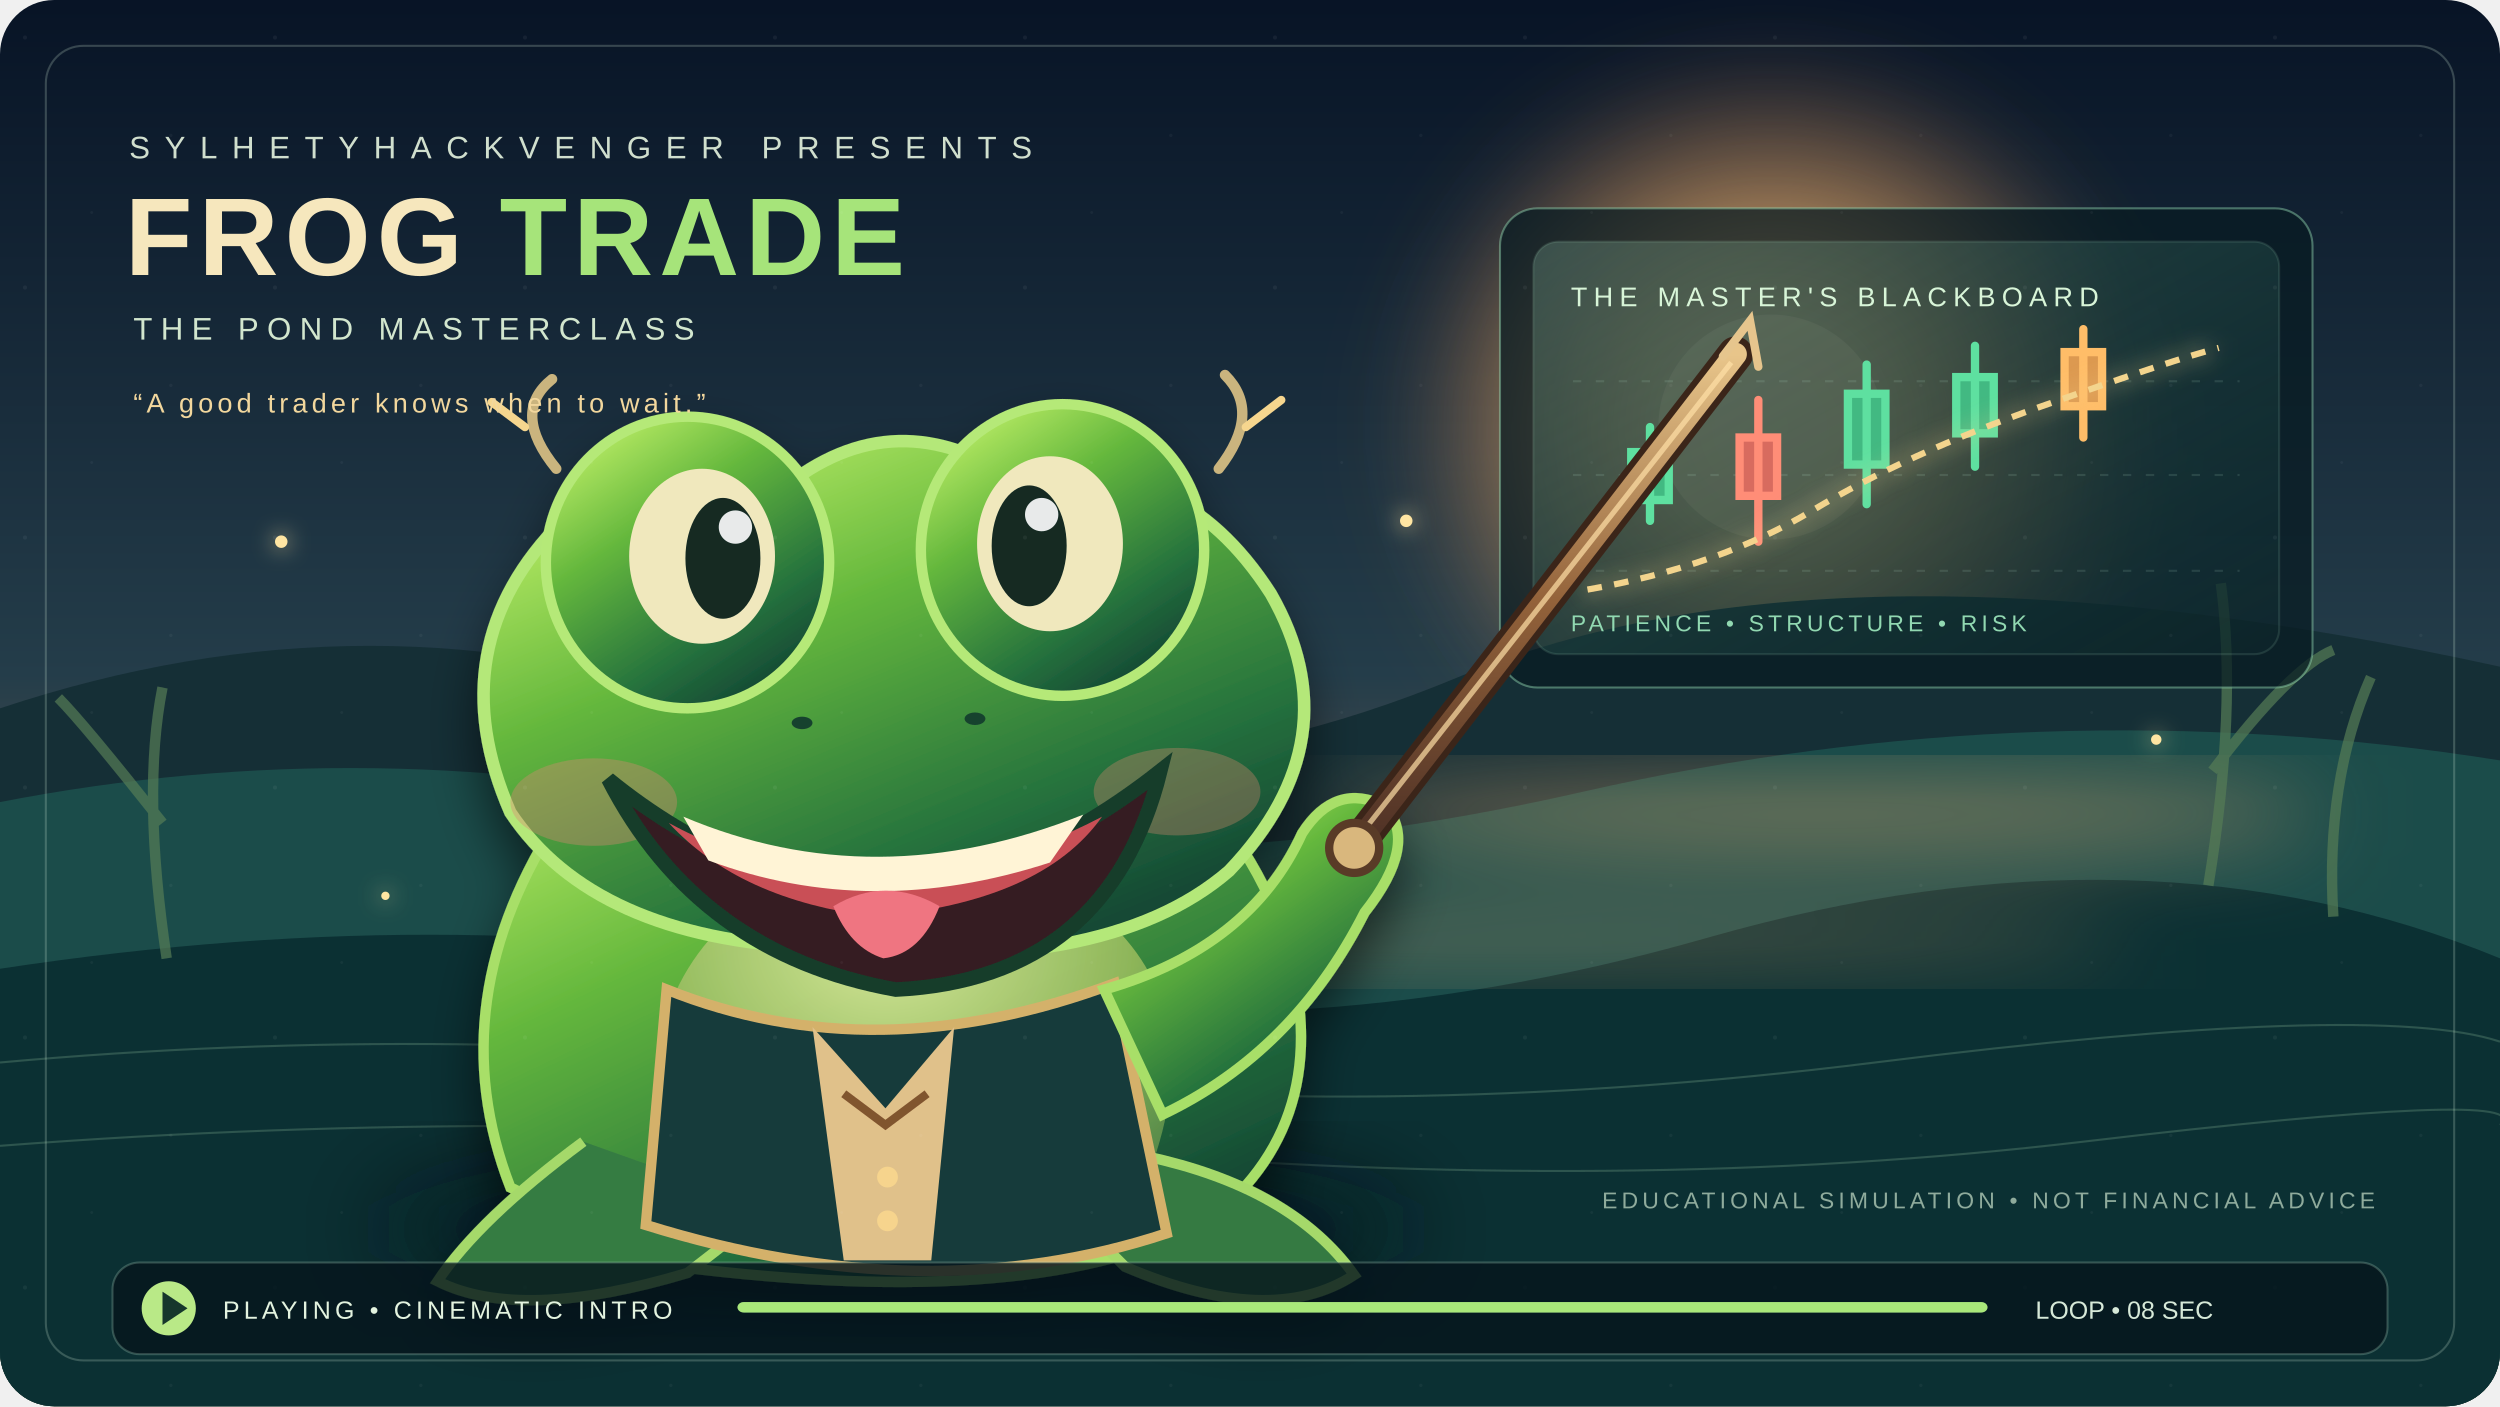
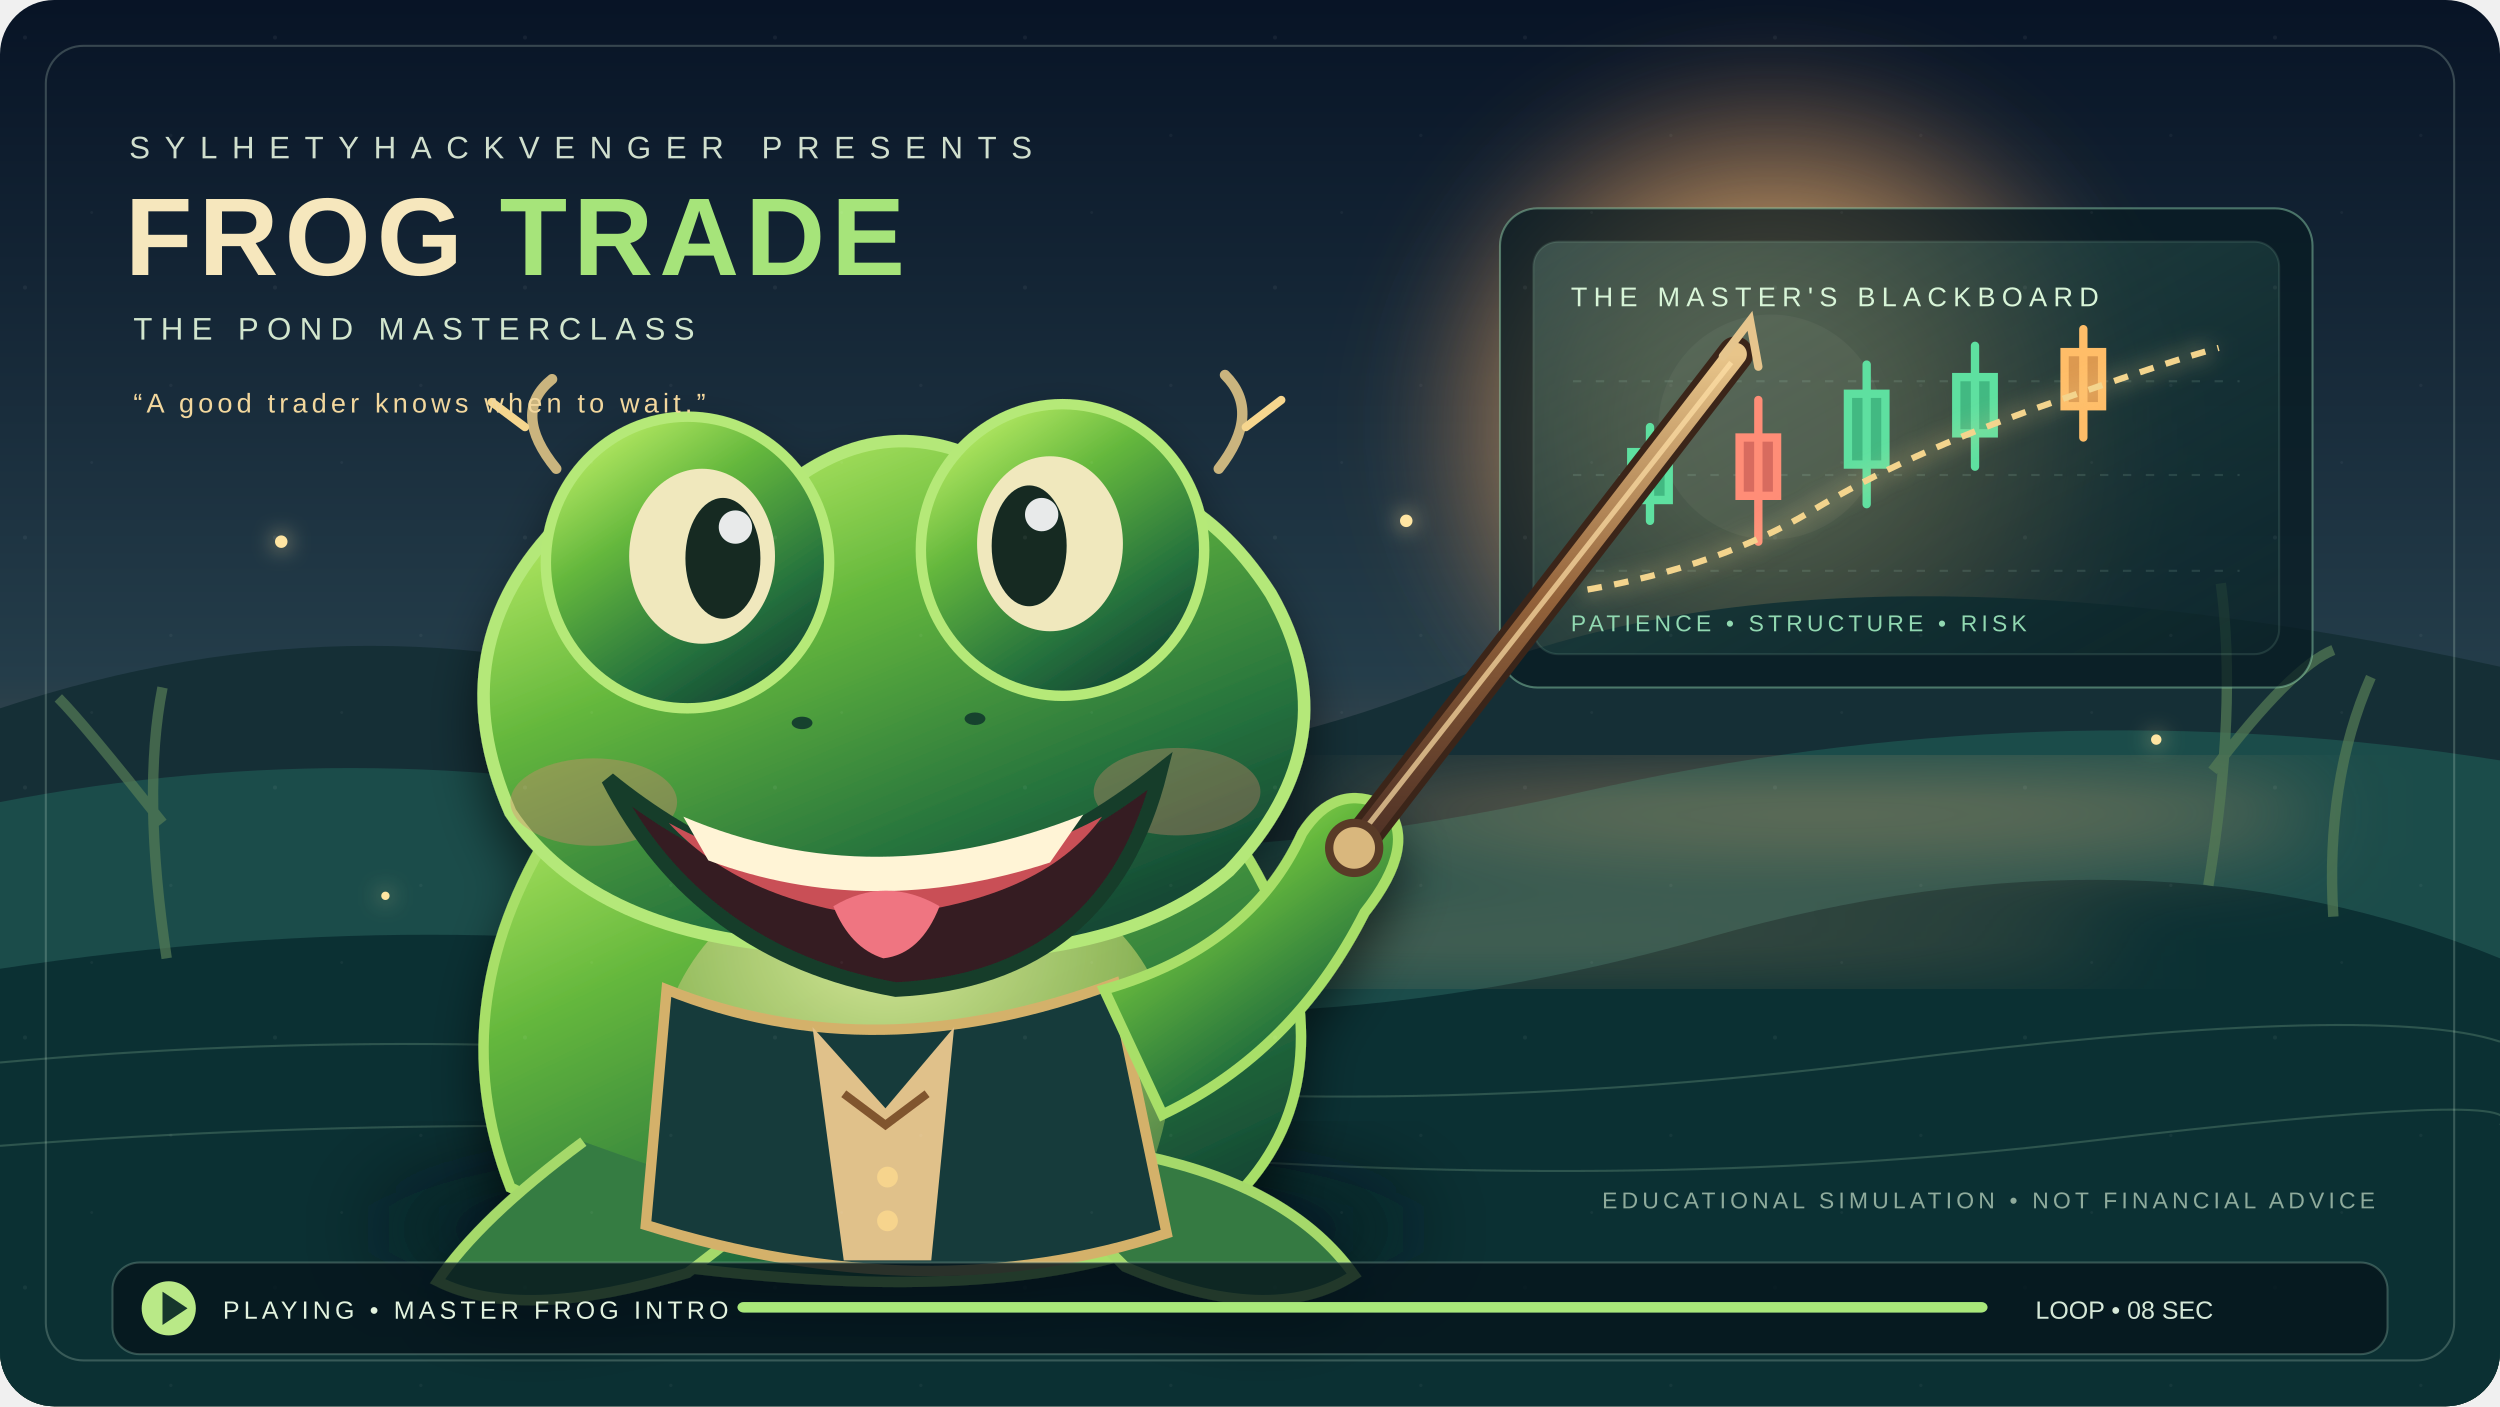
<svg xmlns="http://www.w3.org/2000/svg" width="1200" height="675" viewBox="0 0 1200 675" role="img" aria-labelledby="title desc">
  <defs>
    <linearGradient id="sky" x2="0" y2="1">
      <stop stop-color="#081426" />
      <stop offset=".48" stop-color="#243d4a" />
      <stop offset="1" stop-color="#d18a58" />
    </linearGradient>
    <radialGradient id="sun">
      <stop stop-color="#fff4c6" />
      <stop offset=".35" stop-color="#ffc477" stop-opacity=".85" />
      <stop offset="1" stop-color="#ff9c56" stop-opacity="0" />
    </radialGradient>
    <linearGradient id="skin" x1=".15" y1="0" x2=".8" y2="1">
      <stop stop-color="#c5f36a" />
      <stop offset=".35" stop-color="#65b83d" />
      <stop offset=".72" stop-color="#26733d" />
      <stop offset="1" stop-color="#103d32" />
    </linearGradient>
    <radialGradient id="belly" cx=".45" cy=".25" r=".8">
      <stop stop-color="#d9e99a" />
      <stop offset=".6" stop-color="#91b85a" />
      <stop offset="1" stop-color="#4b8247" />
    </radialGradient>
    <linearGradient id="wood" x2="0" y2="1">
      <stop stop-color="#e8c58a" />
      <stop offset=".5" stop-color="#93623a" />
      <stop offset="1" stop-color="#4d3025" />
    </linearGradient>
    <linearGradient id="glass" x2="1" y2="1">
      <stop stop-color="#b7f7d5" stop-opacity=".2" />
      <stop offset="1" stop-color="#43d9a0" stop-opacity=".02" />
    </linearGradient>
    <linearGradient id="gold" x2="1" y2="1">
      <stop stop-color="#fff2b2" />
      <stop offset=".5" stop-color="#e5ad52" />
      <stop offset="1" stop-color="#9a642d" />
    </linearGradient>
    <filter id="blur">
      <feGaussianBlur stdDeviation="22" />
    </filter>
    <filter id="shadow" x="-30%" y="-30%" width="160%" height="170%">
      <feGaussianBlur in="SourceAlpha" stdDeviation="12" />
      <feOffset dy="14" />
      <feComponentTransfer>
        <feFuncA type="linear" slope=".55" />
      </feComponentTransfer>
      <feMerge>
        <feMergeNode />
        <feMergeNode in="SourceGraphic" />
      </feMerge>
    </filter>
    <filter id="glow">
      <feGaussianBlur stdDeviation="5" result="b" />
      <feMerge>
        <feMergeNode in="b" />
        <feMergeNode in="SourceGraphic" />
      </feMerge>
    </filter>
    <pattern id="grain" width="120" height="120" patternUnits="userSpaceOnUse">
      <circle cx="12" cy="18" r="1" fill="#fff" opacity=".15" />
      <circle cx="82" cy="65" r=".8" fill="#fff" opacity=".12" />
      <circle cx="44" cy="102" r=".7" fill="#fff" opacity=".12" />
    </pattern>
    <clipPath id="round">
      <rect x="0" y="0" width="1200" height="675" rx="26" />
    </clipPath>
  </defs>
  <g clip-path="url(#round)">
    <rect width="1200" height="675" fill="url(#sky)" />
    <circle cx="850" cy="205" r="180" fill="url(#sun)" filter="url(#blur)" />
    <circle cx="850" cy="205" r="54" fill="#ffd69a" opacity=".8" />
    <path d="M0 340 Q180 280 350 340 T700 325 T1200 320 V675 H0Z" fill="#152f36" />
    <path d="M0 385 Q180 350 360 390 T760 380 T1200 365 V675 H0Z" fill="#1b4c4a" />
    <path d="M0 465 Q230 430 420 470 T820 450 T1200 460 V675 H0Z" fill="#0b3033" />
    <g opacity=".5" filter="url(#blur)" fill="#e9ad72">
      <ellipse cx="875" cy="390" rx="240" ry="18" />
      <ellipse cx="720" cy="455" rx="300" ry="10" />
    </g>
    <g stroke="#9bc7a2" opacity=".24" fill="none">
      <path d="M0 510 Q220 490 440 515 T900 510 T1200 500" />
      <path d="M0 550 Q260 530 520 552 T1000 548 T1200 540" />
    </g>
    <g stroke="#557c55" stroke-width="5" fill="none" opacity=".7">
      <path d="M80 460q-12-80-2-130m0 65q-38-48-50-60M1060 425q14-85 6-145m-4 90q38-50 58-58M1120 440q-4-65 18-115" />
    </g>
    <g transform="translate(720 100)">
      <rect width="390" height="230" rx="18" fill="#071b22" fill-opacity=".72" stroke="#9de7bd" stroke-opacity=".42" />
      <rect x="16" y="16" width="358" height="198" rx="12" fill="url(#glass)" stroke="#b8f4d5" stroke-opacity=".12" />
      <text x="34" y="47" fill="#d8f5d8" font-family="Arial,sans-serif" font-size="13" letter-spacing="3">THE MASTER'S BLACKBOARD</text>
      <path d="M35 174H355M35 83H355M35 128H355" stroke="#b9e8d2" opacity=".13" stroke-dasharray="4 7" />
      <g stroke-width="4" stroke-linecap="round">
        <path d="M72 150V105m-9 12h18v23H63z" stroke="#5ee0a0" fill="#42b982" />
        <path d="M124 160V92m-9 18h18v28h-18z" stroke="#ff8d77" fill="#d86b5f" />
        <path d="M176 142V75m-9 14h18v34h-18z" stroke="#5ee0a0" fill="#42b982" />
        <path d="M228 124V66m-9 15h18v27h-18z" stroke="#5ee0a0" fill="#42b982" />
        <path d="M280 110V58m-9 11h18v26h-18z" stroke="#ffbd68" fill="#dc9950" />
      </g>
      <path d="M42 183 Q105 172 150 145 T260 95 T345 67" fill="none" stroke="#f3d48d" stroke-width="3" stroke-dasharray="7 6" filter="url(#glow)" />
      <text x="34" y="203" fill="#91d8b1" font-family="Arial,sans-serif" font-size="11" letter-spacing="2">PATIENCE • STRUCTURE • RISK</text>
    </g>
    <ellipse cx="430" cy="590" rx="250" ry="43" fill="#020d13" opacity=".6" filter="url(#blur)" />
    <g filter="url(#shadow)">
      <path d="M245 570Q210 480 270 390Q320 320 440 330Q575 337 615 445Q645 535 580 586Q500 630 325 608Z" fill="url(#skin)" stroke="#a8df68" stroke-width="5" />
      <path d="M315 550Q305 465 372 425Q460 380 535 445Q582 492 548 572Q460 614 360 585Z" fill="url(#belly)" opacity=".95" />
      <path d="M280 548Q230 585 210 615Q250 635 330 611L370 580" fill="#367b43" stroke="#a5d96b" stroke-width="5" />
      <path d="M550 555Q620 570 650 612Q610 638 540 608L510 578" fill="#347a42" stroke="#a5d96b" stroke-width="5" />
      <path d="M245 390Q210 310 270 250Q310 202 375 235Q430 190 490 232Q565 215 610 285Q650 355 590 418Q530 470 390 455Q285 450 245 390Z" fill="url(#skin)" stroke="#b4e879" stroke-width="6" />
      <ellipse cx="330" cy="270" rx="68" ry="70" fill="url(#skin)" stroke="#b5e978" stroke-width="5" />
      <ellipse cx="510" cy="264" rx="68" ry="70" fill="url(#skin)" stroke="#b5e978" stroke-width="5" />
      <ellipse cx="337" cy="267" rx="35" ry="42" fill="#f0e8bd" />
      <ellipse cx="504" cy="261" rx="35" ry="42" fill="#f0e8bd" />
      <ellipse cx="347" cy="268" rx="18" ry="29" fill="#142b24" />
      <ellipse cx="494" cy="262" rx="18" ry="29" fill="#142b24" />
      <circle cx="353" cy="253" r="8" fill="#fff" opacity=".9" />
      <circle cx="500" cy="247" r="8" fill="#fff" opacity=".9" />
      <ellipse cx="285" cy="385" rx="40" ry="21" fill="#d98770" opacity=".38" />
      <ellipse cx="565" cy="380" rx="40" ry="21" fill="#d98770" opacity=".34" />
      <path d="M292 374Q420 478 557 370Q532 470 430 475Q335 458 292 374Z" fill="#351d20" stroke="#163d2b" stroke-width="7" />
      <path d="M321 395Q420 449 529 392Q500 433 420 440Q355 432 321 395Z" fill="#c94f57" />
      <path d="M328 392Q420 431 520 391L504 414Q418 442 340 413Z" fill="#fff4d6" />
      <path d="M400 435Q425 420 451 435Q442 458 424 460Q408 455 400 435Z" fill="#ef7581" />
      <ellipse cx="385" cy="347" rx="5" ry="3" fill="#17432e" />
      <ellipse cx="468" cy="345" rx="5" ry="3" fill="#17432e" />
      <path d="M320 475Q420 515 535 472L560 592Q445 630 310 588Z" fill="#163b3b" stroke="#d4b16b" stroke-width="5" />
      <path d="M390 493L425 532L458 493L447 605L405 605Z" fill="#e0c18a" />
      <path d="M405 525L425 540L445 525" fill="none" stroke="#80542e" stroke-width="4" />
      <circle cx="426" cy="565" r="5" fill="#f6d48d" />
      <circle cx="426" cy="586" r="5" fill="#f6d48d" />
      <path d="M530 475Q600 455 625 400Q641 375 665 387Q681 405 655 438Q621 505 558 535Z" fill="url(#skin)" stroke="#a8df68" stroke-width="5" />
    </g>
    <g transform="translate(0 0)">
      <path d="M650 407L833 170" stroke="#3b2519" stroke-width="17" stroke-linecap="round" />
      <path d="M650 407L833 170" stroke="url(#wood)" stroke-width="11" stroke-linecap="round" />
      <path d="M652 402L831 174" stroke="#ffe0a6" stroke-width="2.5" opacity=".7" />
      <circle cx="650" cy="407" r="12" fill="#d9b77d" stroke="#593b27" stroke-width="4" />
      <path d="M827 171l13-17 4 22" fill="none" stroke="#e6c58d" stroke-width="4" stroke-linecap="round" />
    </g>
    <g>
      <animateTransform attributeName="transform" type="translate" values="0 0;0 -5;0 0;0 -3;0 0" dur="2.4s" repeatCount="indefinite" />
      <path d="M267 225Q245 198 265 182M585 225Q606 198 588 180" stroke="#f6d68e" stroke-width="5" stroke-linecap="round" fill="none" opacity=".8" />
      <path d="M252 205l-16-12m362 12l17-13" stroke="#f6d68e" stroke-width="4" stroke-linecap="round" />
    </g>
    <g fill="#ffe5a2" filter="url(#glow)">
      <circle cx="135" cy="260" r="3">
        <animate attributeName="opacity" values=".2;1;.2" dur="2s" repeatCount="indefinite" />
      </circle>
      <circle cx="675" cy="250" r="3">
        <animate attributeName="opacity" values="1;.2;1" dur="2.8s" repeatCount="indefinite" />
      </circle>
      <circle cx="1035" cy="355" r="2.5">
        <animate attributeName="opacity" values=".2;1;.2" dur="1.7s" repeatCount="indefinite" />
      </circle>
      <circle cx="185" cy="430" r="2">
        <animate attributeName="opacity" values="1;.2;1" dur="2.2s" repeatCount="indefinite" />
      </circle>
    </g>
    <g font-family="Arial,Helvetica,sans-serif">
      <text x="62" y="76" fill="#e6f4df" font-size="15" letter-spacing="7" opacity=".9">SYLHETYHACKVENGER PRESENTS</text>
      <text x="60" y="132" fill="#f6e7bd" font-size="53" font-weight="900" letter-spacing="3">FROG <tspan fill="#a6e47a">TRADE</tspan>
      </text>
      <text x="64" y="163" fill="#d2e6ce" font-size="15" letter-spacing="4">THE POND MASTERCLASS</text>
      <text x="64" y="198" fill="#f2d79d" font-size="13" letter-spacing="2">“A good trader knows when to wait.”</text>
    </g>
    <rect x="0" y="0" width="1200" height="675" fill="url(#grain)" opacity=".35" />
    <rect x="22" y="22" width="1156" height="631" rx="18" fill="none" stroke="#d5f0db" stroke-opacity=".22" />
    <g transform="translate(54 606)" font-family="Arial,sans-serif">
      <rect width="1092" height="44" rx="13" fill="#06151c" fill-opacity=".82" stroke="#bcebd1" stroke-opacity=".25" />
      <circle cx="27" cy="22" r="13" fill="#b9e987" />
      <path d="M24 14L24 30L36 22Z" fill="#16372c" />
-       <text x="53" y="27" font-size="12" fill="#e3f3df" letter-spacing="2">PLAYING • CINEMATIC INTRO</text>
+       <text x="53" y="27" font-size="12" fill="#e3f3df" letter-spacing="2">PLAYING • MASTER FROG INTRO</text>
      <rect x="300" y="19" width="600" height="5" rx="3" fill="#35544c" />
      <rect x="300" y="19" width="600" height="5" rx="3" fill="#a9e87a">
        <animate attributeName="width" values="0;600;0" dur="8s" repeatCount="indefinite" />
      </rect>
      <text x="923" y="27" font-size="12" fill="#d6e9d8">LOOP  •  08 SEC</text>
    </g>
    <text x="1140" y="580" text-anchor="end" fill="#c7dfc9" font-family="Arial,sans-serif" font-size="11" letter-spacing="2" opacity=".7">EDUCATIONAL SIMULATION • NOT FINANCIAL ADVICE</text>
  </g>
</svg>
